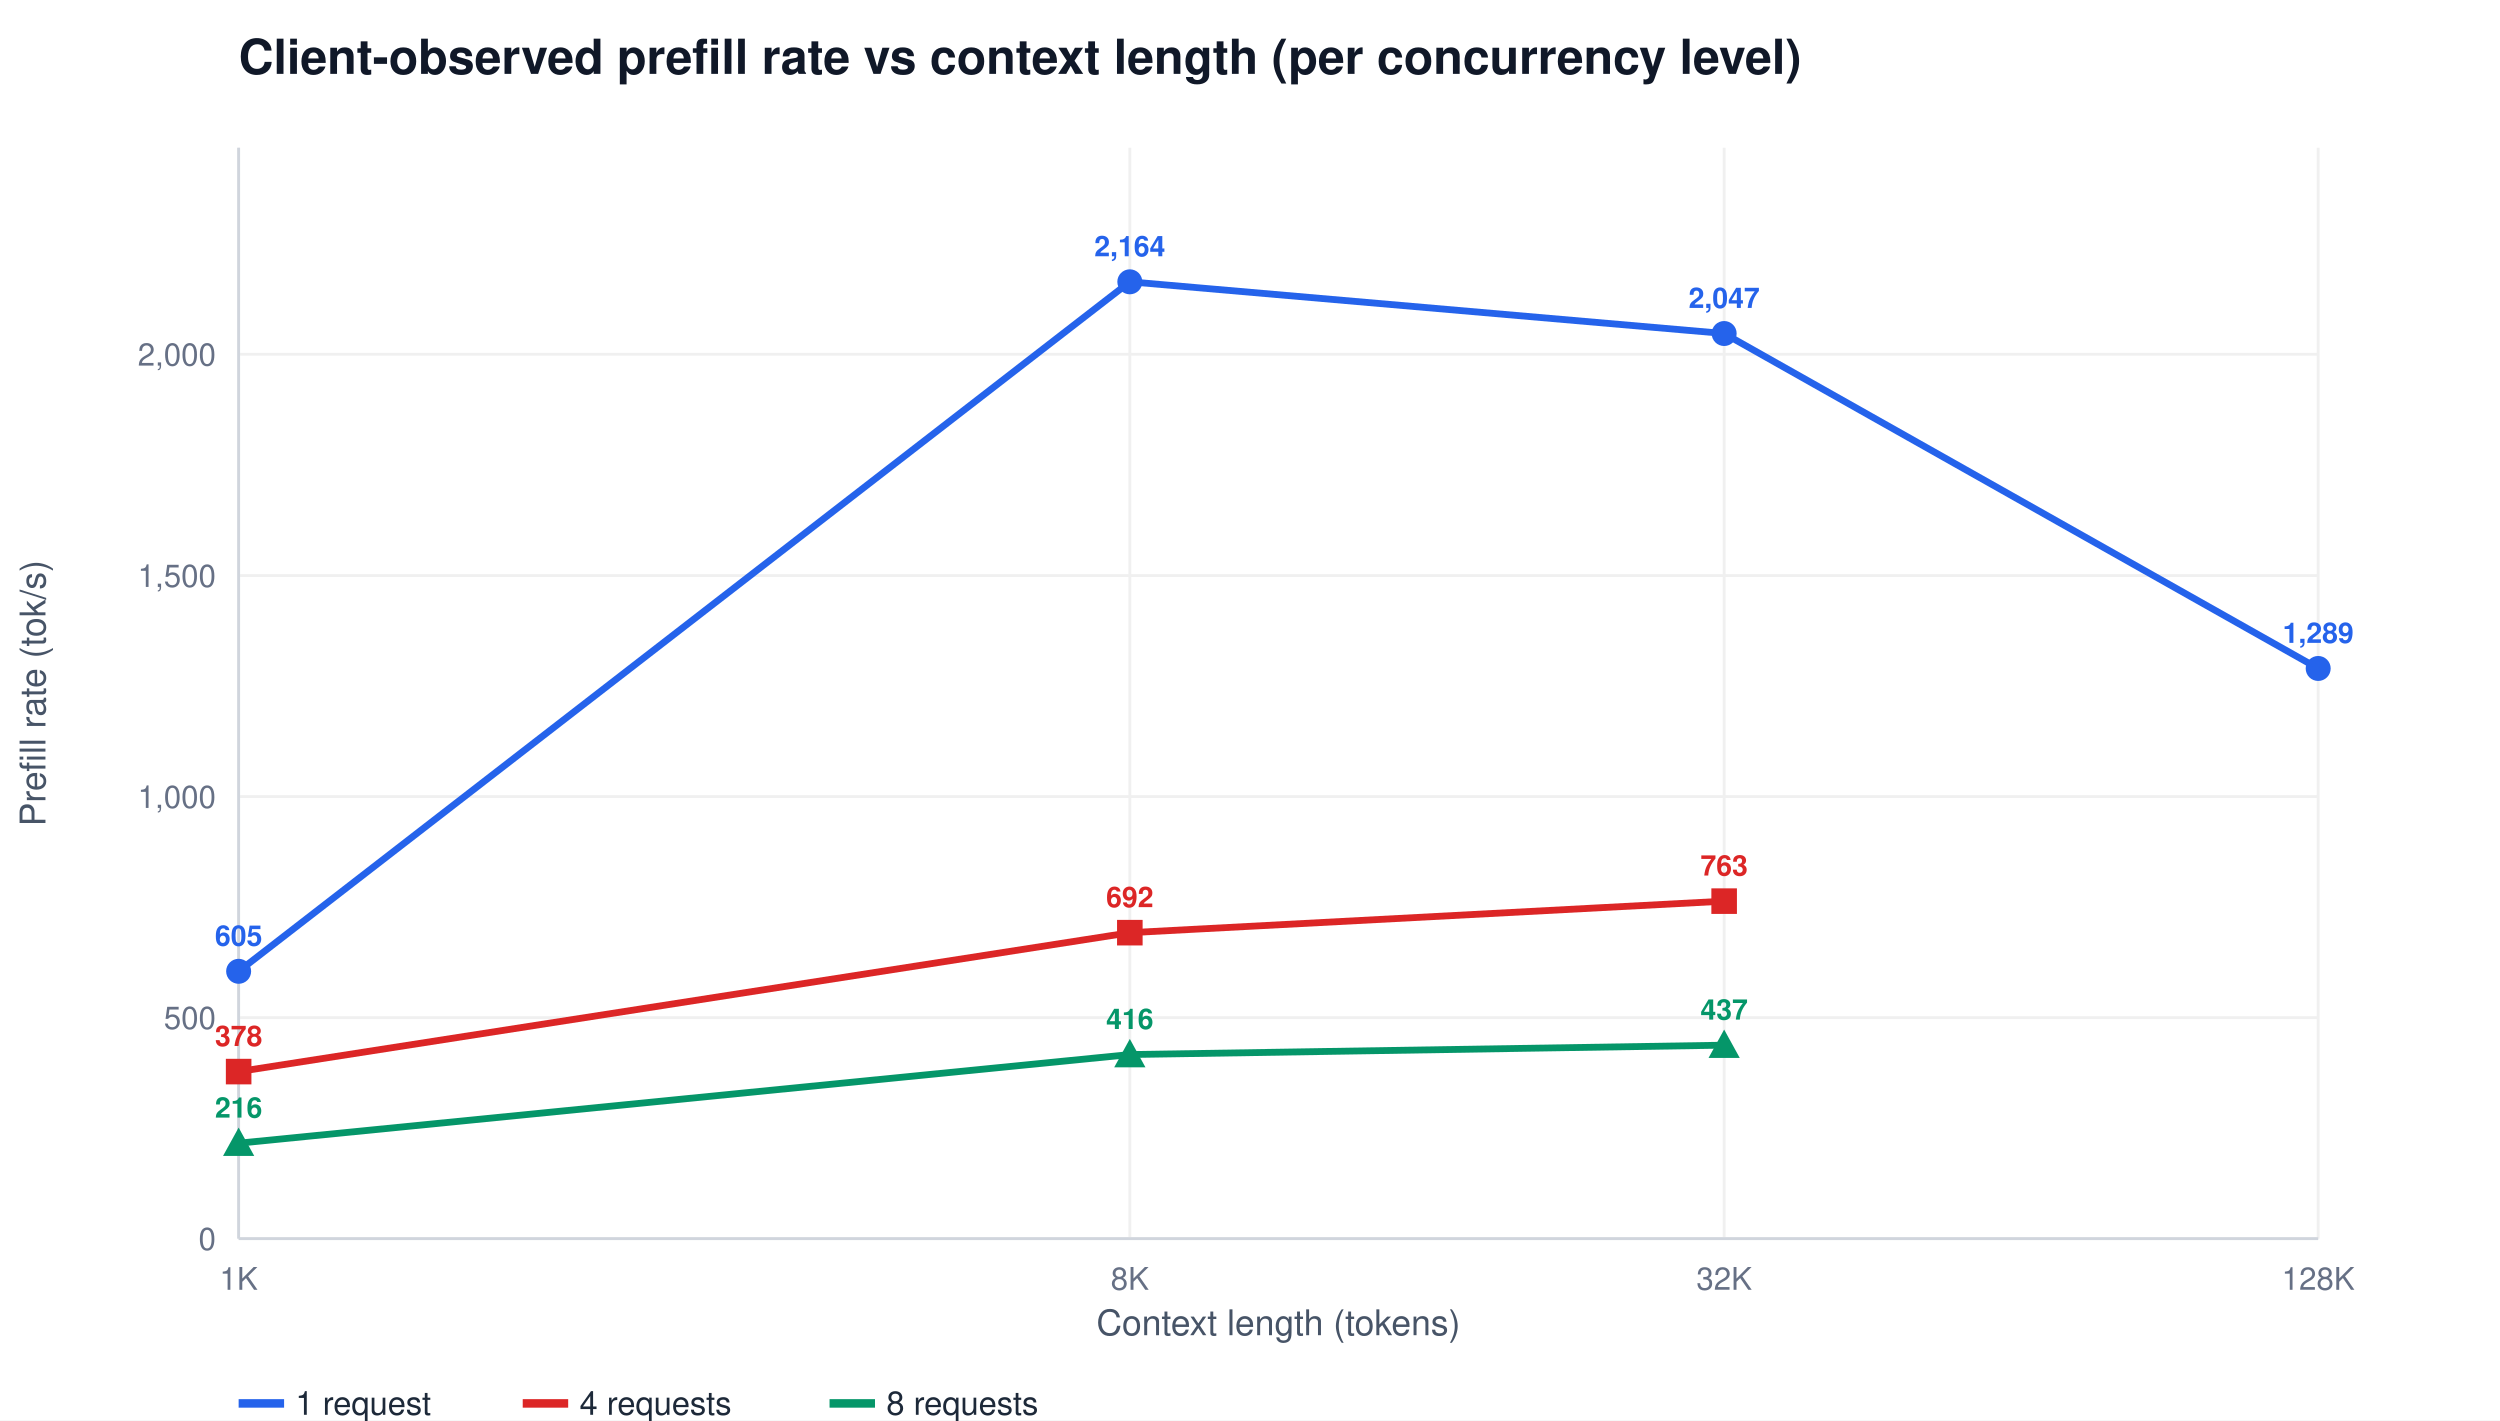
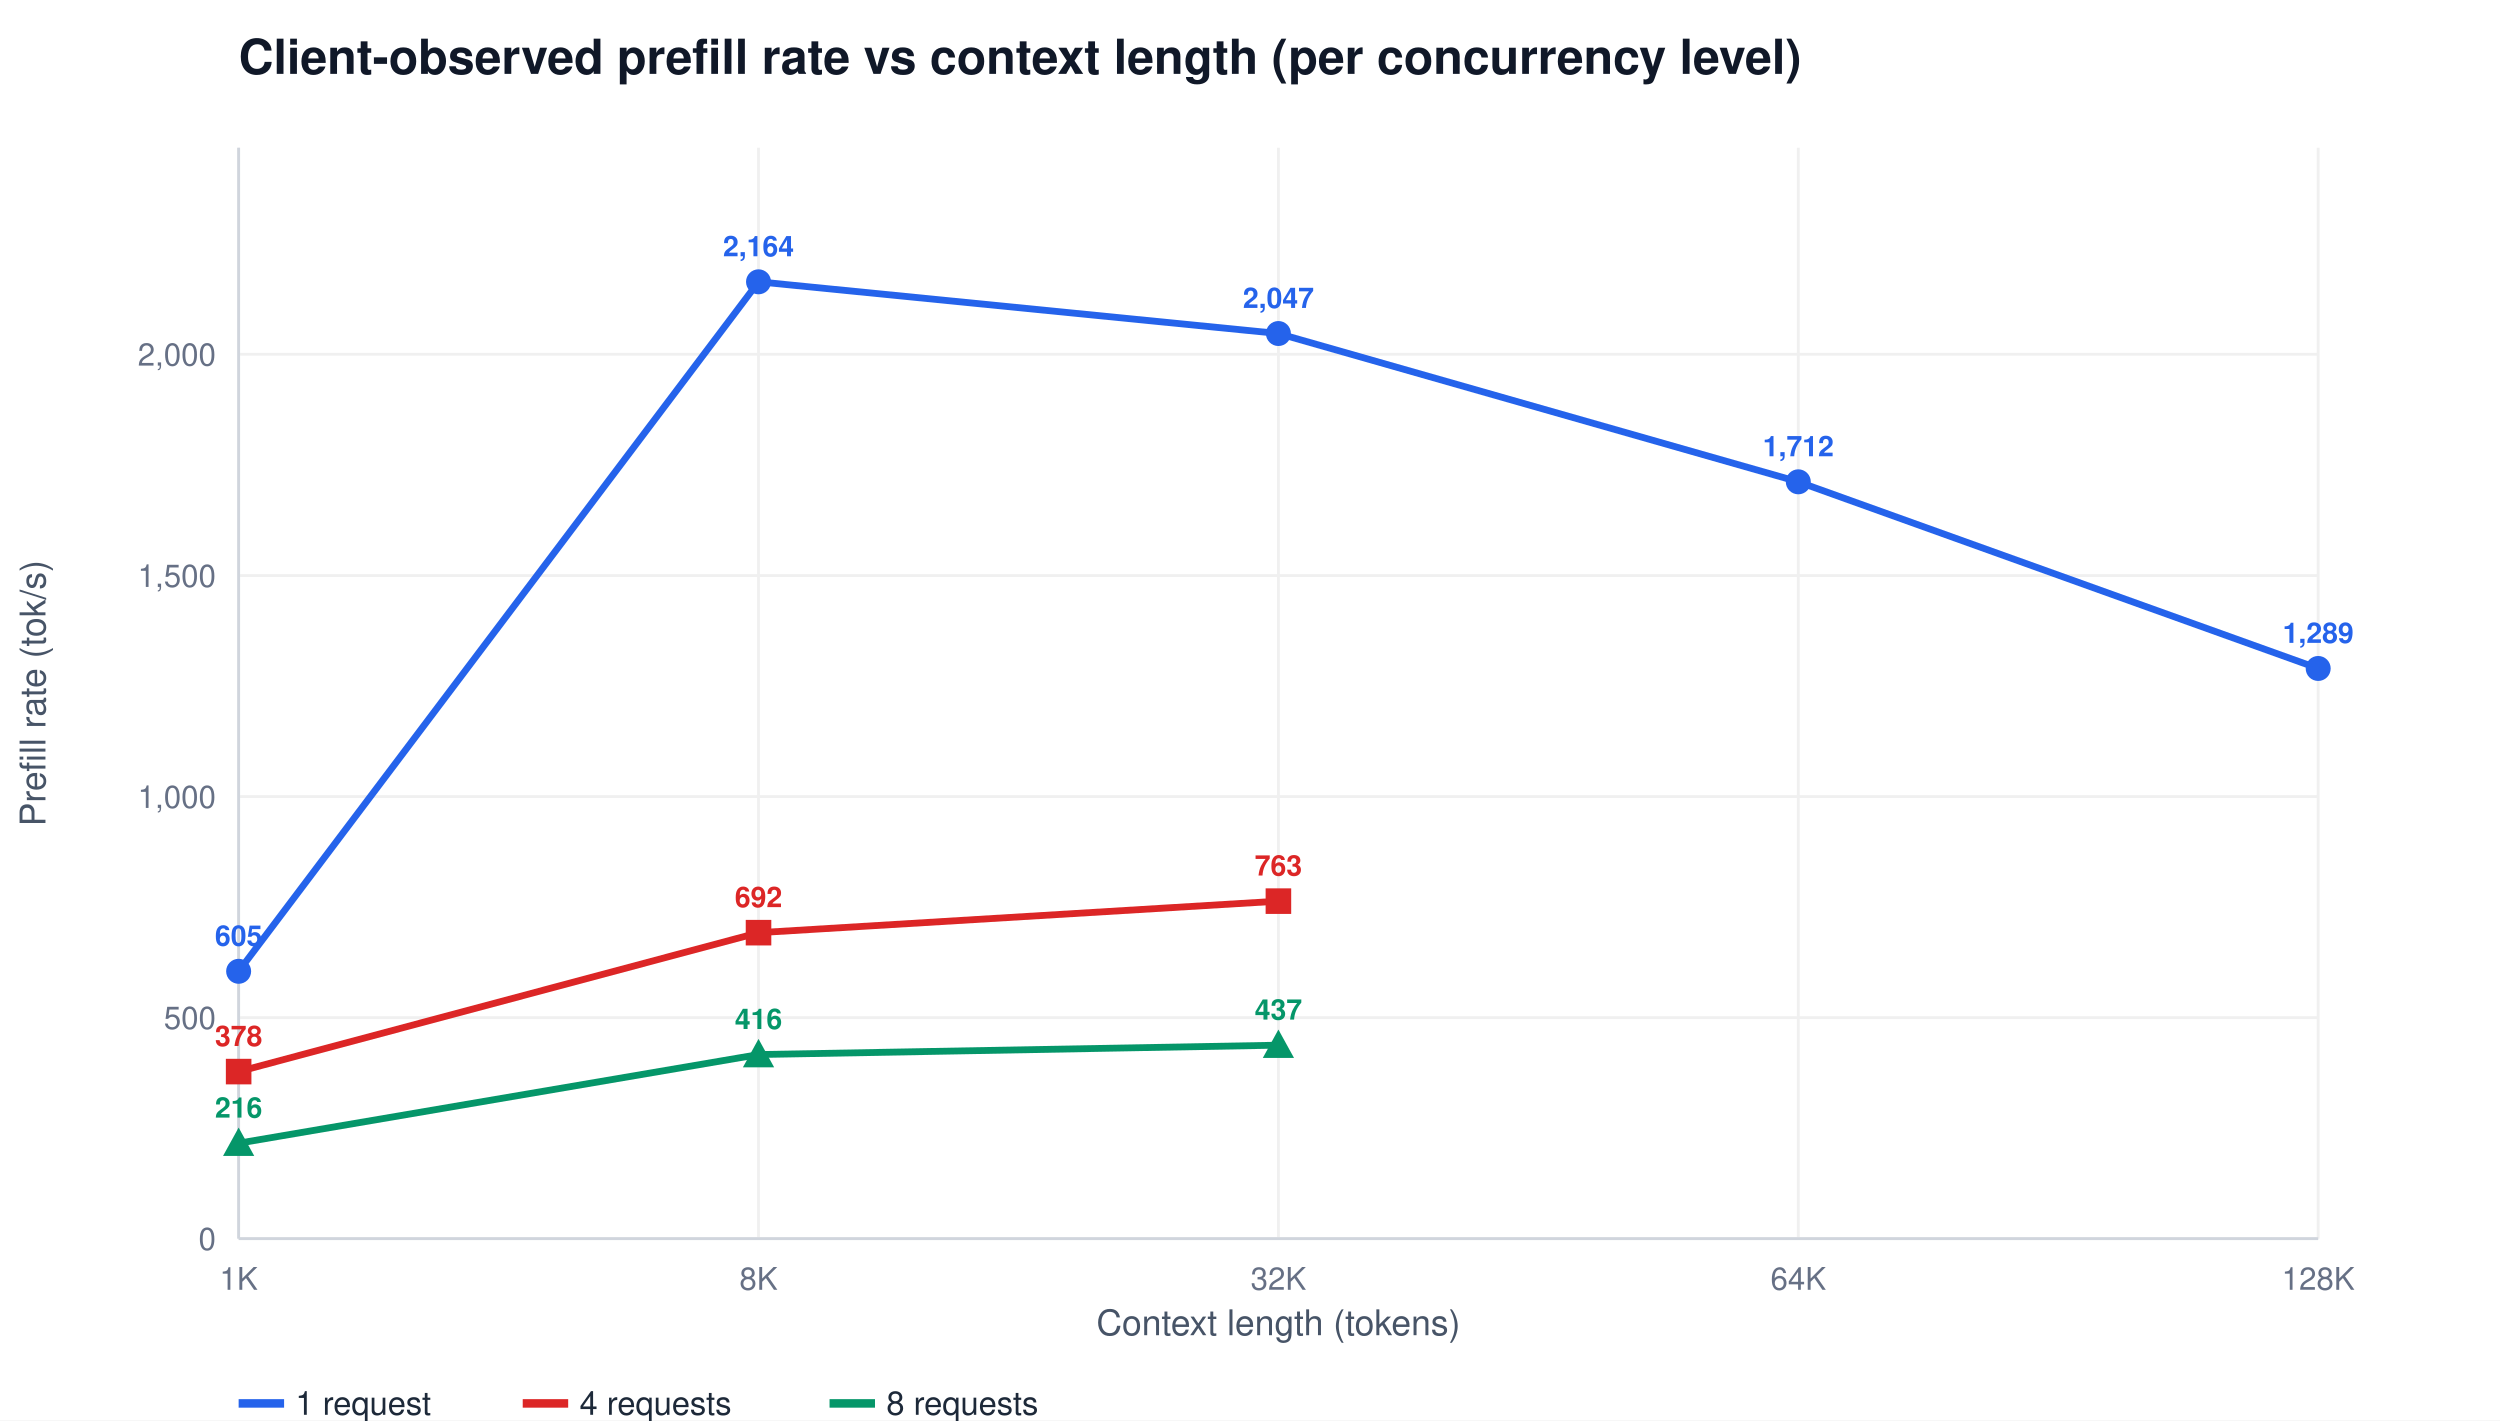
<svg xmlns="http://www.w3.org/2000/svg" width="880" height="500" viewBox="0 0 880 500" font-family="Segoe UI, Helvetica, Arial, sans-serif">
  <rect width="880" height="500" fill="#ffffff" />
  <text x="84" y="26" font-size="17" font-weight="600" fill="#101828">Client-observed prefill rate vs context length (per concurrency level)</text>
  <line x1="84" y1="436.0" x2="816" y2="436.0" stroke="#f0f0f0" stroke-width="1" />
  <text x="76" y="440.0" font-size="11" fill="#667085" text-anchor="end">0</text>
  <line x1="84" y1="358.2" x2="816" y2="358.2" stroke="#f0f0f0" stroke-width="1" />
  <text x="76" y="362.2" font-size="11" fill="#667085" text-anchor="end">500</text>
  <line x1="84" y1="280.4" x2="816" y2="280.4" stroke="#f0f0f0" stroke-width="1" />
  <text x="76" y="284.4" font-size="11" fill="#667085" text-anchor="end">1,000</text>
  <line x1="84" y1="202.6" x2="816" y2="202.6" stroke="#f0f0f0" stroke-width="1" />
  <text x="76" y="206.6" font-size="11" fill="#667085" text-anchor="end">1,500</text>
  <line x1="84" y1="124.7" x2="816" y2="124.7" stroke="#f0f0f0" stroke-width="1" />
  <text x="76" y="128.7" font-size="11" fill="#667085" text-anchor="end">2,000</text>
  <line x1="84.0" y1="52" x2="84.0" y2="436" stroke="#f0f0f0" stroke-width="1" />
  <text x="84.0" y="454" font-size="11" fill="#667085" text-anchor="middle">1K</text>
-   <line x1="397.7" y1="52" x2="397.7" y2="436" stroke="#f0f0f0" stroke-width="1" />
-   <text x="397.7" y="454" font-size="11" fill="#667085" text-anchor="middle">8K</text>
-   <line x1="606.9" y1="52" x2="606.9" y2="436" stroke="#f0f0f0" stroke-width="1" />
-   <text x="606.9" y="454" font-size="11" fill="#667085" text-anchor="middle">32K</text>
+   <line x1="267.0" y1="52" x2="267.0" y2="436" stroke="#f0f0f0" stroke-width="1" />
+   <text x="267.0" y="454" font-size="11" fill="#667085" text-anchor="middle">8K</text>
+   <line x1="450.0" y1="52" x2="450.0" y2="436" stroke="#f0f0f0" stroke-width="1" />
+   <text x="450.0" y="454" font-size="11" fill="#667085" text-anchor="middle">32K</text>
+   <line x1="633.0" y1="52" x2="633.0" y2="436" stroke="#f0f0f0" stroke-width="1" />
+   <text x="633.0" y="454" font-size="11" fill="#667085" text-anchor="middle">64K</text>
  <line x1="816.0" y1="52" x2="816.0" y2="436" stroke="#f0f0f0" stroke-width="1" />
  <text x="816.0" y="454" font-size="11" fill="#667085" text-anchor="middle">128K</text>
  <line x1="84" y1="436" x2="816" y2="436" stroke="#d0d5dd" stroke-width="1" />
  <line x1="84" y1="52" x2="84" y2="436" stroke="#d0d5dd" stroke-width="1" />
-   <polyline points="84.0,341.9 397.7,99.2 606.9,117.4 816.0,235.3" fill="none" stroke="#2563eb" stroke-width="2.4" />
+   <polyline points="84.0,341.9 267.0,99.2 450.0,117.4 633.0,169.6 816.0,235.3" fill="none" stroke="#2563eb" stroke-width="2.4" />
  <circle cx="84.0" cy="341.9" r="4.4" fill="#2563eb" />
-   <circle cx="397.7" cy="99.2" r="4.4" fill="#2563eb" />
-   <circle cx="606.9" cy="117.4" r="4.4" fill="#2563eb" />
+   <circle cx="267.0" cy="99.2" r="4.4" fill="#2563eb" />
+   <circle cx="450.0" cy="117.4" r="4.4" fill="#2563eb" />
+   <circle cx="633.0" cy="169.6" r="4.4" fill="#2563eb" />
  <circle cx="816.0" cy="235.3" r="4.4" fill="#2563eb" />
-   <polyline points="84.0,377.2 397.7,328.3 606.9,317.2" fill="none" stroke="#dc2626" stroke-width="2.4" />
+   <polyline points="84.0,377.2 267.0,328.3 450.0,317.2" fill="none" stroke="#dc2626" stroke-width="2.4" />
  <rect x="79.5" y="372.7" width="9" height="9" fill="#dc2626" />
-   <rect x="393.2" y="323.8" width="9" height="9" fill="#dc2626" />
-   <rect x="602.4" y="312.7" width="9" height="9" fill="#dc2626" />
-   <polyline points="84.0,402.4 397.7,371.2 606.9,367.9" fill="none" stroke="#059669" stroke-width="2.4" />
+   <rect x="262.5" y="323.8" width="9" height="9" fill="#dc2626" />
+   <rect x="445.5" y="312.7" width="9" height="9" fill="#dc2626" />
+   <polyline points="84.0,402.4 267.0,371.2 450.0,367.9" fill="none" stroke="#059669" stroke-width="2.4" />
  <polygon points="84.0,396.9 78.5,406.9 89.5,406.9" fill="#059669" />
-   <polygon points="397.7,365.7 392.2,375.7 403.2,375.7" fill="#059669" />
-   <polygon points="606.9,362.4 601.4,372.4 612.4,372.4" fill="#059669" />
+   <polygon points="267.0,365.7 261.5,375.7 272.5,375.7" fill="#059669" />
+   <polygon points="450.0,362.4 444.5,372.4 455.5,372.4" fill="#059669" />
  <text x="84.0" y="332.9" font-size="10" fill="#2563eb" text-anchor="middle" font-weight="600">605</text>
  <text x="84.0" y="368.2" font-size="10" fill="#dc2626" text-anchor="middle" font-weight="600">378</text>
  <text x="84.0" y="393.4" font-size="10" fill="#059669" text-anchor="middle" font-weight="600">216</text>
-   <text x="397.7" y="90.2" font-size="10" fill="#2563eb" text-anchor="middle" font-weight="600">2,164</text>
-   <text x="397.7" y="319.3" font-size="10" fill="#dc2626" text-anchor="middle" font-weight="600">692</text>
-   <text x="397.7" y="362.2" font-size="10" fill="#059669" text-anchor="middle" font-weight="600">416</text>
-   <text x="606.9" y="108.4" font-size="10" fill="#2563eb" text-anchor="middle" font-weight="600">2,047</text>
-   <text x="606.9" y="308.2" font-size="10" fill="#dc2626" text-anchor="middle" font-weight="600">763</text>
-   <text x="606.9" y="358.9" font-size="10" fill="#059669" text-anchor="middle" font-weight="600">437</text>
+   <text x="267.0" y="90.2" font-size="10" fill="#2563eb" text-anchor="middle" font-weight="600">2,164</text>
+   <text x="267.0" y="319.3" font-size="10" fill="#dc2626" text-anchor="middle" font-weight="600">692</text>
+   <text x="267.0" y="362.2" font-size="10" fill="#059669" text-anchor="middle" font-weight="600">416</text>
+   <text x="450.0" y="108.4" font-size="10" fill="#2563eb" text-anchor="middle" font-weight="600">2,047</text>
+   <text x="450.0" y="308.2" font-size="10" fill="#dc2626" text-anchor="middle" font-weight="600">763</text>
+   <text x="450.0" y="358.9" font-size="10" fill="#059669" text-anchor="middle" font-weight="600">437</text>
+   <text x="633.0" y="160.6" font-size="10" fill="#2563eb" text-anchor="middle" font-weight="600">1,712</text>
  <text x="816.0" y="226.3" font-size="10" fill="#2563eb" text-anchor="middle" font-weight="600">1,289</text>
  <line x1="84" y1="494" x2="100" y2="494" stroke="#2563eb" stroke-width="3" />
  <text x="104" y="498" font-size="11.5" fill="#1d2939">1 request</text>
  <line x1="184" y1="494" x2="200" y2="494" stroke="#dc2626" stroke-width="3" />
  <text x="204" y="498" font-size="11.5" fill="#1d2939">4 requests</text>
  <line x1="292" y1="494" x2="308" y2="494" stroke="#059669" stroke-width="3" />
  <text x="312" y="498" font-size="11.5" fill="#1d2939">8 requests</text>
  <text x="450" y="470" font-size="12.5" fill="#475467" text-anchor="middle">Context length (tokens)</text>
  <text x="16" y="244" font-size="12.5" fill="#475467" text-anchor="middle" transform="rotate(-90 16 244)">Prefill rate (tok/s)</text>
</svg>
